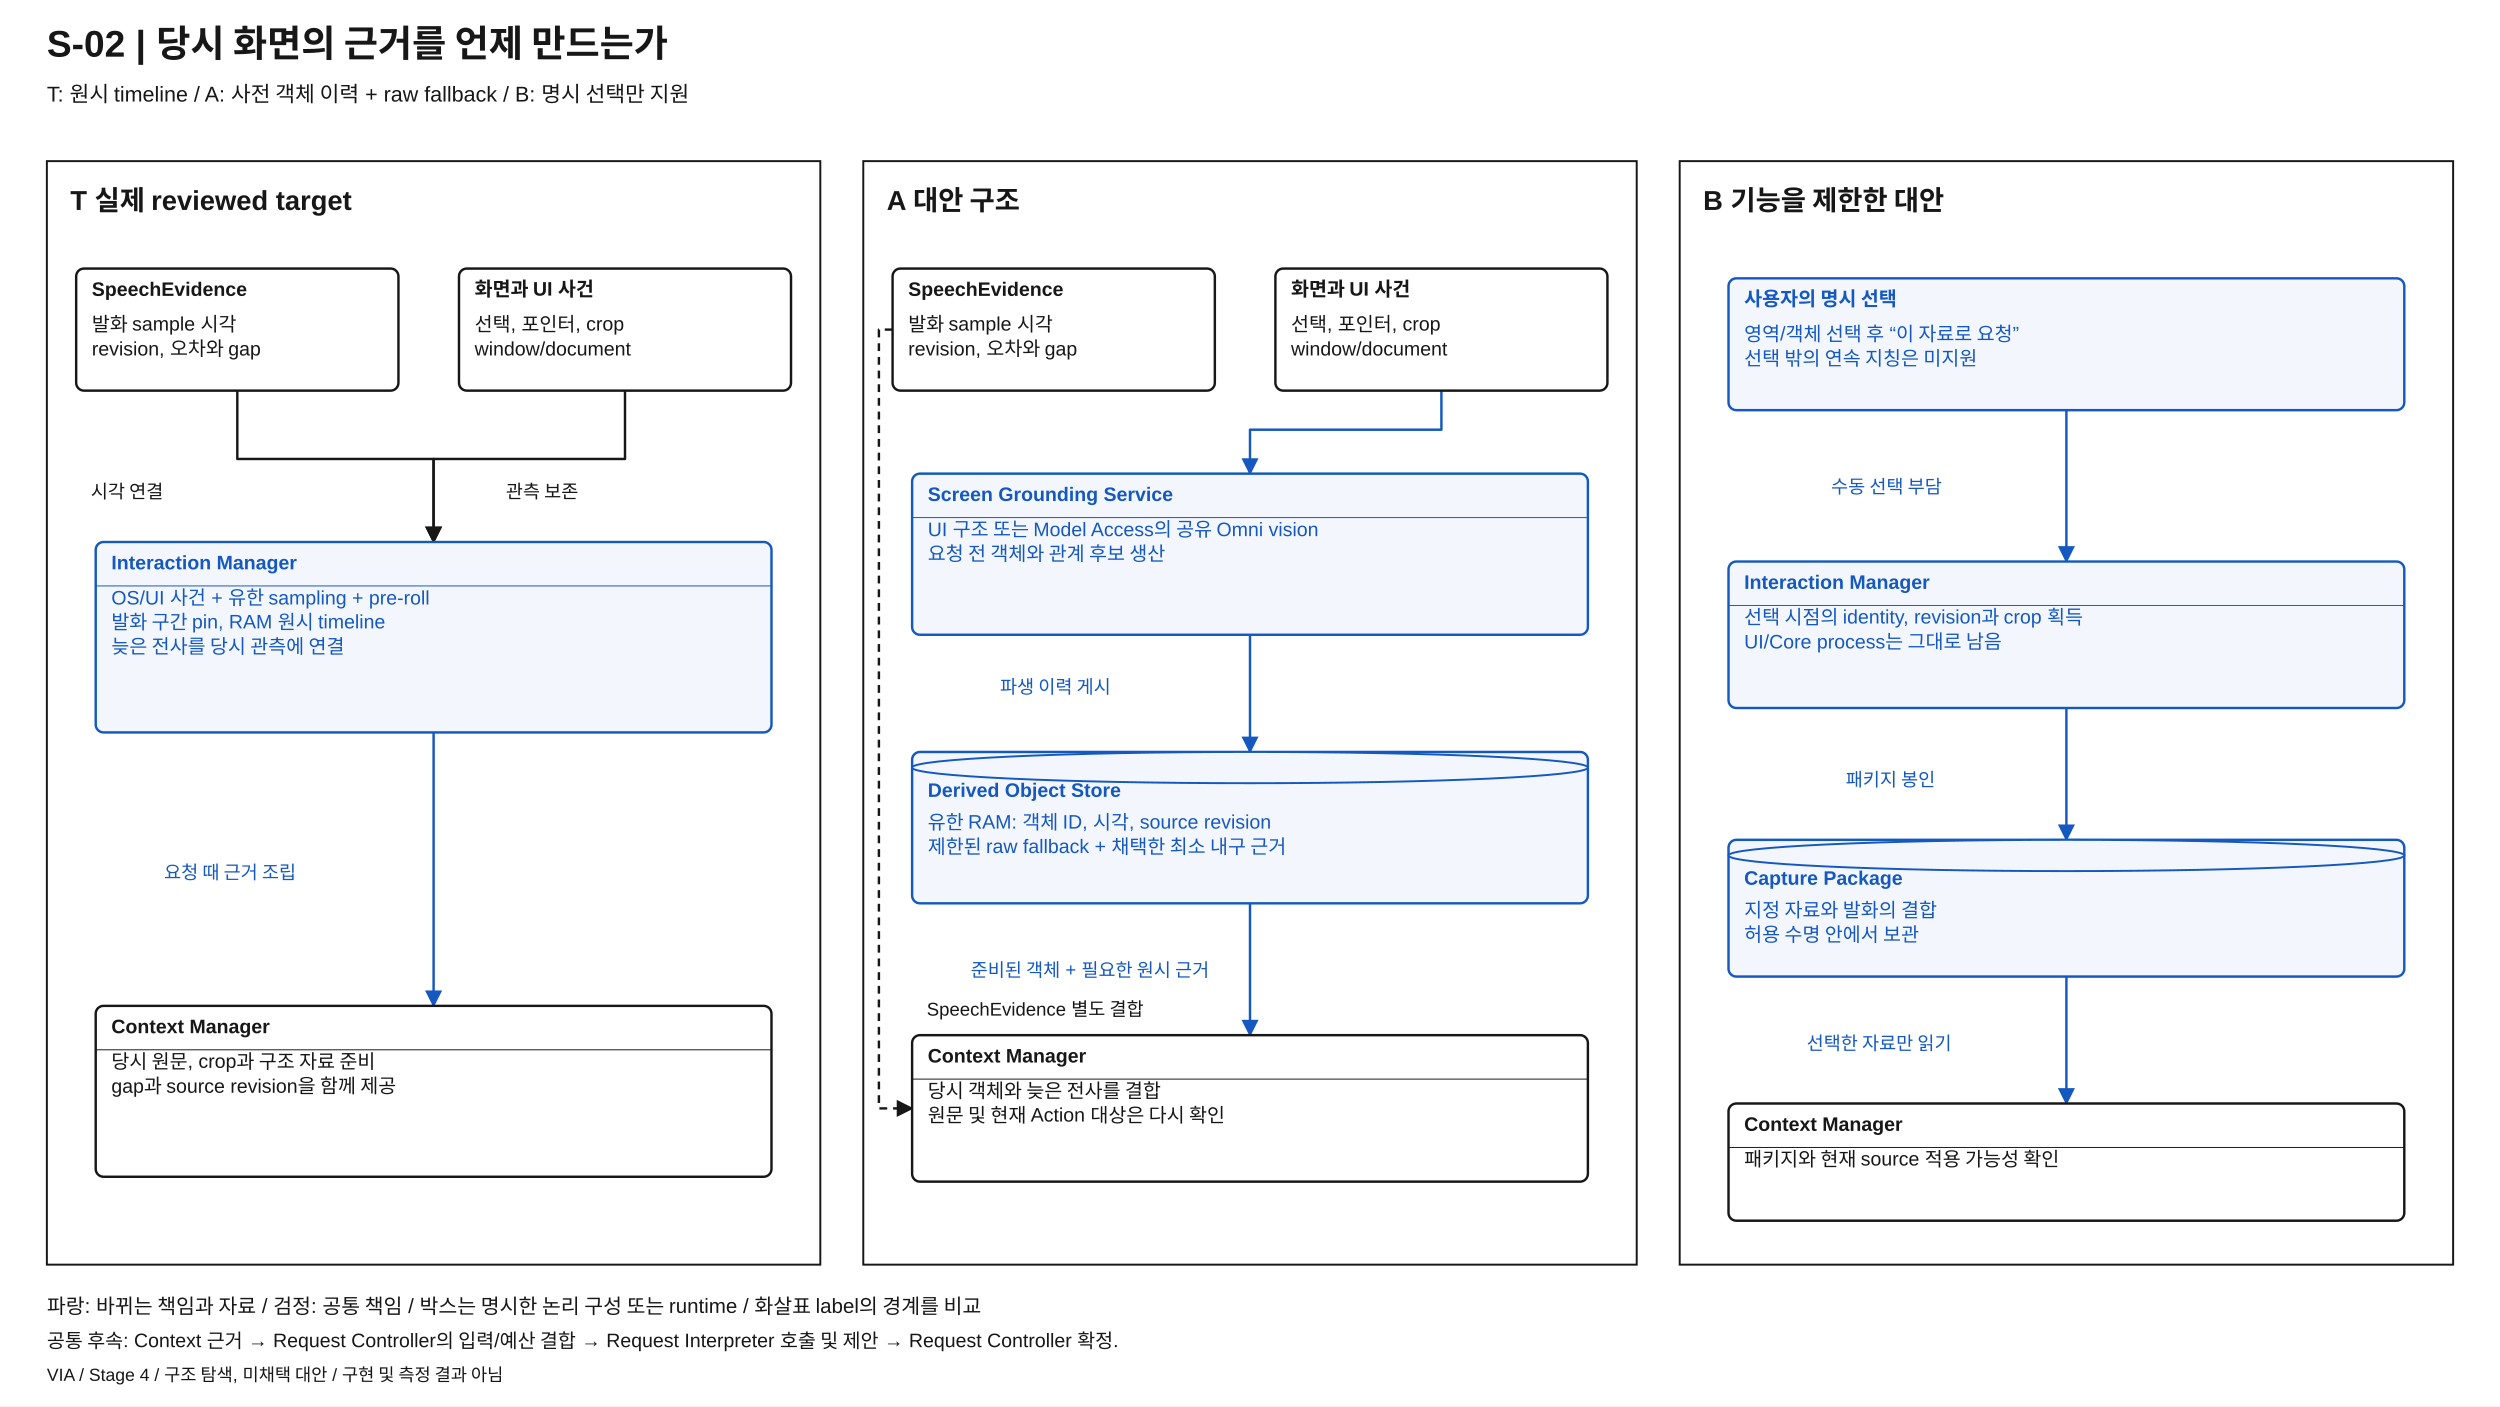
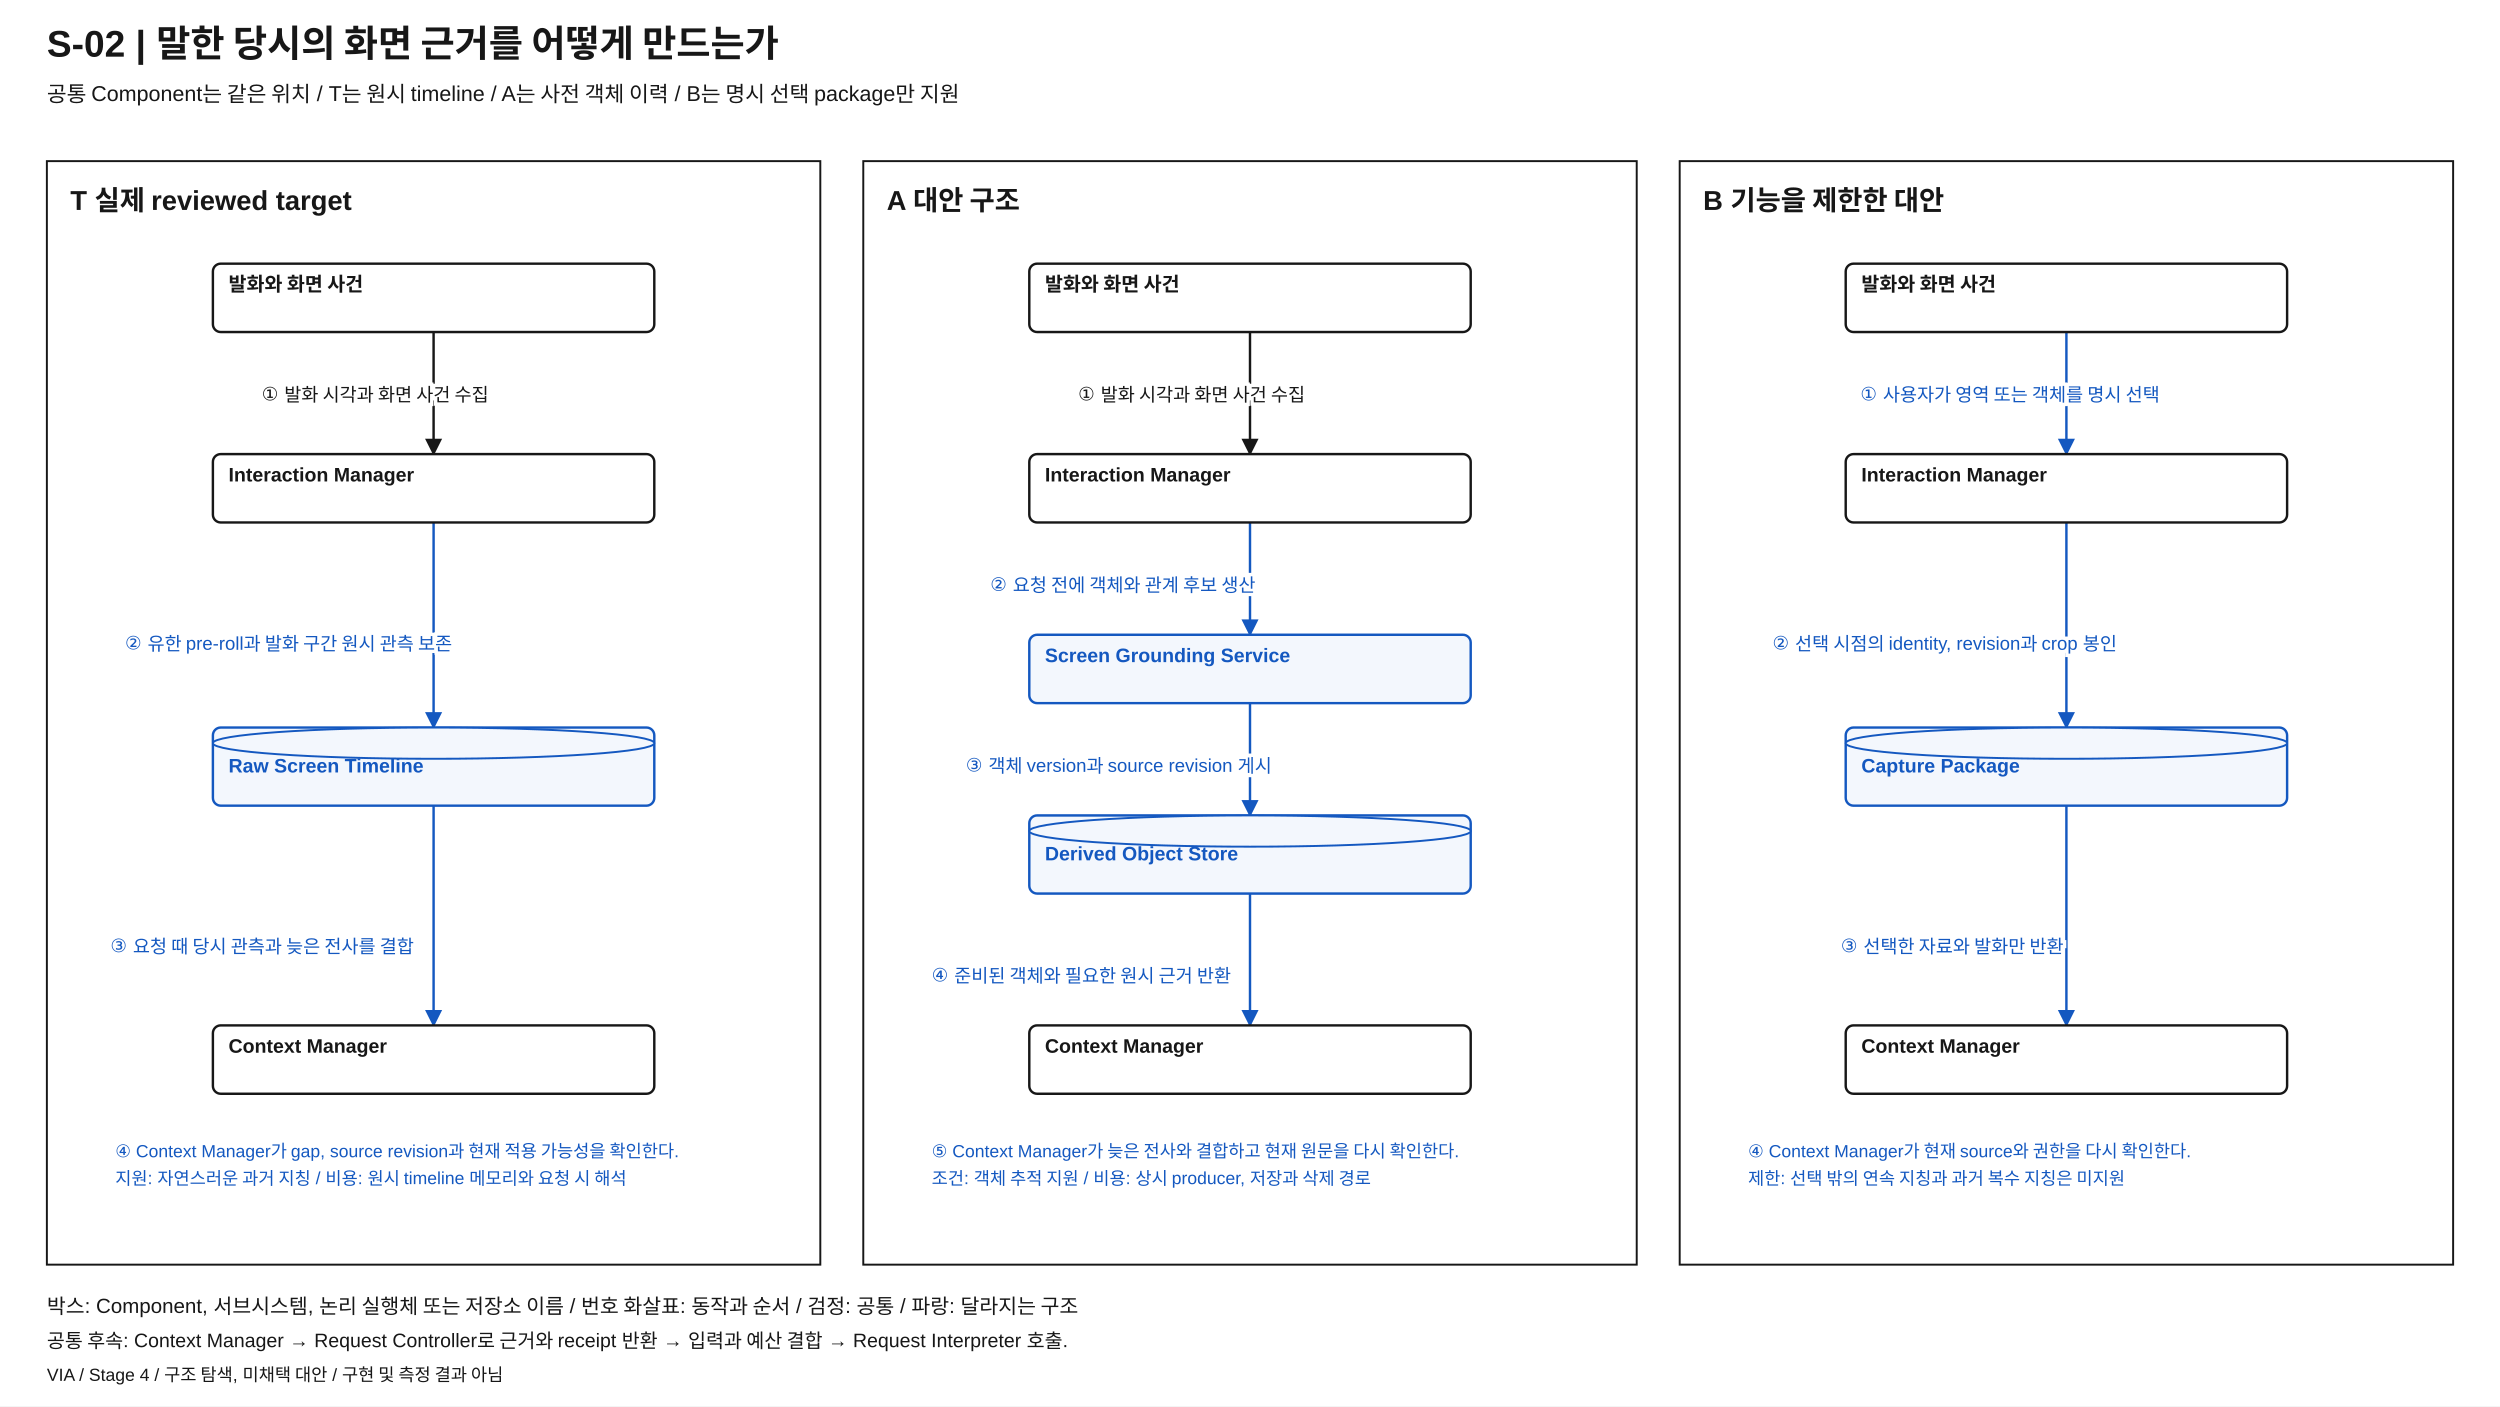
<svg xmlns="http://www.w3.org/2000/svg" width="2560" height="1440" viewBox="0 0 2560 1440" role="img" aria-labelledby="title desc">
  <defs>
    <marker id="k" viewBox="0 0 10 10" refX="9" refY="5" markerWidth="7" markerHeight="7" orient="auto">
      <path d="M0 0L10 5L0 10Z" fill="#171717" />
    </marker>
    <marker id="b" viewBox="0 0 10 10" refX="9" refY="5" markerWidth="7" markerHeight="7" orient="auto">
      <path d="M0 0L10 5L0 10Z" fill="#1458C0" />
    </marker>
  </defs>
  <rect width="2560" height="1440" fill="white" />
  <g font-family="Arial, Apple SD Gothic Neo, Malgun Gothic, sans-serif">
    <g id="panel0">
      <rect x="48" y="165" width="792" height="1130" rx="0" fill="#FFFFFF" stroke="#171717" stroke-width="2" />
    </g>
    <g id="panel1">
      <rect x="884" y="165" width="792" height="1130" rx="0" fill="#FFFFFF" stroke="#171717" stroke-width="2" />
    </g>
    <g id="panel2">
      <rect x="1720" y="165" width="792" height="1130" rx="0" fill="#FFFFFF" stroke="#171717" stroke-width="2" />
    </g>
-     <polyline id="0-edge-audio" points="243.0,400 243,470 444,470 444.0,555" fill="none" stroke="#171717" stroke-width="2.5" stroke-linejoin="round" marker-end="url(#k)" />
-     <polyline id="0-edge-screen" points="640.0,400 640,470 444,470 444.0,555" fill="none" stroke="#171717" stroke-width="2.5" stroke-linejoin="round" marker-end="url(#k)" />
-     <polyline id="0-edge-context" points="444.0,750 444.0,1030" fill="none" stroke="#1458C0" stroke-width="2.5" stroke-linejoin="round" marker-end="url(#b)" />
-     <polyline id="1-edge-produce" points="1476.0,400 1476,440 1280,440 1280.0,485" fill="none" stroke="#1458C0" stroke-width="2.5" stroke-linejoin="round" marker-end="url(#b)" />
-     <polyline id="1-edge-materialize" points="1280.0,650 1280.0,770" fill="none" stroke="#1458C0" stroke-width="2.5" stroke-linejoin="round" marker-end="url(#b)" />
-     <polyline id="1-edge-read" points="1280.0,925 1280.0,1060" fill="none" stroke="#1458C0" stroke-width="2.5" stroke-linejoin="round" marker-end="url(#b)" />
-     <polyline id="1-edge-timing" points="914,337.5 900,337.5 900,1135 934,1135.0" fill="none" stroke="#171717" stroke-width="2.5" stroke-linejoin="round" marker-end="url(#k)" stroke-dasharray="8 6" />
-     <polyline id="2-edge-choose" points="2116.0,420 2116.0,575" fill="none" stroke="#1458C0" stroke-width="2.5" stroke-linejoin="round" marker-end="url(#b)" />
-     <polyline id="2-edge-seal" points="2116.0,725 2116.0,860" fill="none" stroke="#1458C0" stroke-width="2.5" stroke-linejoin="round" marker-end="url(#b)" />
-     <polyline id="2-edge-read" points="2116.0,1000 2116.0,1130" fill="none" stroke="#1458C0" stroke-width="2.5" stroke-linejoin="round" marker-end="url(#b)" />
-     <g id="0-speech">
-       <rect x="78" y="275" width="330" height="125" rx="8" fill="#FFFFFF" stroke="#171717" stroke-width="2.5" />
-       <text x="94" y="303" font-size="20" font-weight="700" fill="#171717">SpeechEvidence</text>
-       <text x="94" y="339" font-size="20" fill="#171717">발화 sample 시각</text>
-       <text x="94" y="364" font-size="20" fill="#171717">revision, 오차와 gap</text>
-     </g>
-     <g id="0-screen">
-       <rect x="470" y="275" width="340" height="125" rx="8" fill="#FFFFFF" stroke="#171717" stroke-width="2.5" />
-       <text x="486" y="303" font-size="20" font-weight="700" fill="#171717">화면과 UI 사건</text>
-       <text x="486" y="339" font-size="20" fill="#171717">선택, 포인터, crop</text>
-       <text x="486" y="364" font-size="20" fill="#171717">window/document</text>
+     <polyline id="0-edge-capture" points="444.0,340 444.0,465" fill="none" stroke="#171717" stroke-width="2.5" stroke-linejoin="round" marker-end="url(#k)" />
+     <polyline id="0-edge-keep" points="444.0,535 444.0,745" fill="none" stroke="#1458C0" stroke-width="2.5" stroke-linejoin="round" marker-end="url(#b)" />
+     <polyline id="0-edge-read" points="444.0,825 444.0,1050" fill="none" stroke="#1458C0" stroke-width="2.5" stroke-linejoin="round" marker-end="url(#b)" />
+     <polyline id="1-edge-capture" points="1280.0,340 1280.0,465" fill="none" stroke="#171717" stroke-width="2.5" stroke-linejoin="round" marker-end="url(#k)" />
+     <polyline id="1-edge-derive" points="1280.0,535 1280.0,650" fill="none" stroke="#1458C0" stroke-width="2.5" stroke-linejoin="round" marker-end="url(#b)" />
+     <polyline id="1-edge-publish" points="1280.0,720 1280.0,835" fill="none" stroke="#1458C0" stroke-width="2.5" stroke-linejoin="round" marker-end="url(#b)" />
+     <polyline id="1-edge-read" points="1280.0,915 1280.0,1050" fill="none" stroke="#1458C0" stroke-width="2.5" stroke-linejoin="round" marker-end="url(#b)" />
+     <polyline id="2-edge-select" points="2116.0,340 2116.0,465" fill="none" stroke="#1458C0" stroke-width="2.5" stroke-linejoin="round" marker-end="url(#b)" />
+     <polyline id="2-edge-seal" points="2116.0,535 2116.0,745" fill="none" stroke="#1458C0" stroke-width="2.5" stroke-linejoin="round" marker-end="url(#b)" />
+     <polyline id="2-edge-read" points="2116.0,825 2116.0,1050" fill="none" stroke="#1458C0" stroke-width="2.5" stroke-linejoin="round" marker-end="url(#b)" />
+     <g id="0-events">
+       <rect x="218" y="270" width="452" height="70" rx="8" fill="#FFFFFF" stroke="#171717" stroke-width="2.5" />
+       <text x="234" y="298" font-size="20" font-weight="700" fill="#171717">발화와 화면 사건</text>
    </g>
    <g id="0-im">
-       <rect x="98" y="555" width="692" height="195" rx="8" fill="#F3F7FD" stroke="#1458C0" stroke-width="2.5" />
-       <text x="114" y="583" font-size="20" font-weight="700" fill="#1458C0">Interaction Manager</text>
-       <path d="M98 600H790" stroke="#1458C0" fill="none" />
-       <text x="114" y="619" font-size="20" fill="#1458C0">OS/UI 사건 + 유한 sampling + pre-roll</text>
-       <text x="114" y="644" font-size="20" fill="#1458C0">발화 구간 pin, RAM 원시 timeline</text>
-       <text x="114" y="669" font-size="20" fill="#1458C0">늦은 전사를 당시 관측에 연결</text>
+       <rect x="218" y="465" width="452" height="70" rx="8" fill="#FFFFFF" stroke="#171717" stroke-width="2.5" />
+       <text x="234" y="493" font-size="20" font-weight="700" fill="#171717">Interaction Manager</text>
    </g>
    <g id="0-cm">
-       <rect x="98" y="1030" width="692" height="175" rx="8" fill="#FFFFFF" stroke="#171717" stroke-width="2.5" />
-       <text x="114" y="1058" font-size="20" font-weight="700" fill="#171717">Context Manager</text>
-       <path d="M98 1075H790" stroke="#171717" fill="none" />
-       <text x="114" y="1094" font-size="20" fill="#171717">당시 원문, crop과 구조 자료 준비</text>
-       <text x="114" y="1119" font-size="20" fill="#171717">gap과 source revision을 함께 제공</text>
+       <rect x="218" y="1050" width="452" height="70" rx="8" fill="#FFFFFF" stroke="#171717" stroke-width="2.5" />
+       <text x="234" y="1078" font-size="20" font-weight="700" fill="#171717">Context Manager</text>
    </g>
-     <g id="1-speech">
-       <rect x="914" y="275" width="330" height="125" rx="8" fill="#FFFFFF" stroke="#171717" stroke-width="2.5" />
-       <text x="930" y="303" font-size="20" font-weight="700" fill="#171717">SpeechEvidence</text>
-       <text x="930" y="339" font-size="20" fill="#171717">발화 sample 시각</text>
-       <text x="930" y="364" font-size="20" fill="#171717">revision, 오차와 gap</text>
+     <g id="0-evidence">
+       <rect x="218" y="745" width="452" height="80" rx="8" fill="#F3F7FD" stroke="#1458C0" stroke-width="2.5" />
+       <ellipse cx="444.0" cy="761" rx="226.0" ry="16" fill="#F3F7FD" stroke="#1458C0" stroke-width="2" />
+       <text x="234" y="791" font-size="20" font-weight="700" fill="#1458C0">Raw Screen Timeline</text>
    </g>
-     <g id="1-screen">
-       <rect x="1306" y="275" width="340" height="125" rx="8" fill="#FFFFFF" stroke="#171717" stroke-width="2.5" />
-       <text x="1322" y="303" font-size="20" font-weight="700" fill="#171717">화면과 UI 사건</text>
-       <text x="1322" y="339" font-size="20" fill="#171717">선택, 포인터, crop</text>
-       <text x="1322" y="364" font-size="20" fill="#171717">window/document</text>
+     <g id="1-events">
+       <rect x="1054" y="270" width="452" height="70" rx="8" fill="#FFFFFF" stroke="#171717" stroke-width="2.5" />
+       <text x="1070" y="298" font-size="20" font-weight="700" fill="#171717">발화와 화면 사건</text>
+     </g>
+     <g id="1-im">
+       <rect x="1054" y="465" width="452" height="70" rx="8" fill="#FFFFFF" stroke="#171717" stroke-width="2.5" />
+       <text x="1070" y="493" font-size="20" font-weight="700" fill="#171717">Interaction Manager</text>
+     </g>
+     <g id="1-cm">
+       <rect x="1054" y="1050" width="452" height="70" rx="8" fill="#FFFFFF" stroke="#171717" stroke-width="2.5" />
+       <text x="1070" y="1078" font-size="20" font-weight="700" fill="#171717">Context Manager</text>
    </g>
    <g id="1-ground">
-       <rect x="934" y="485" width="692" height="165" rx="8" fill="#F3F7FD" stroke="#1458C0" stroke-width="2.5" />
-       <text x="950" y="513" font-size="20" font-weight="700" fill="#1458C0">Screen Grounding Service</text>
-       <path d="M934 530H1626" stroke="#1458C0" fill="none" />
-       <text x="950" y="549" font-size="20" fill="#1458C0">UI 구조 또는 Model Access의 공유 Omni vision</text>
-       <text x="950" y="574" font-size="20" fill="#1458C0">요청 전 객체와 관계 후보 생산</text>
+       <rect x="1054" y="650" width="452" height="70" rx="8" fill="#F3F7FD" stroke="#1458C0" stroke-width="2.5" />
+       <text x="1070" y="678" font-size="20" font-weight="700" fill="#1458C0">Screen Grounding Service</text>
    </g>
    <g id="1-store">
-       <rect x="934" y="770" width="692" height="155" rx="8" fill="#F3F7FD" stroke="#1458C0" stroke-width="2.5" />
-       <ellipse cx="1280.0" cy="786" rx="346.0" ry="16" fill="#F3F7FD" stroke="#1458C0" stroke-width="2" />
-       <text x="950" y="816" font-size="20" font-weight="700" fill="#1458C0">Derived Object Store</text>
-       <text x="950" y="849" font-size="20" fill="#1458C0">유한 RAM: 객체 ID, 시각, source revision</text>
-       <text x="950" y="874" font-size="20" fill="#1458C0">제한된 raw fallback + 채택한 최소 내구 근거</text>
+       <rect x="1054" y="835" width="452" height="80" rx="8" fill="#F3F7FD" stroke="#1458C0" stroke-width="2.5" />
+       <ellipse cx="1280.0" cy="851" rx="226.0" ry="16" fill="#F3F7FD" stroke="#1458C0" stroke-width="2" />
+       <text x="1070" y="881" font-size="20" font-weight="700" fill="#1458C0">Derived Object Store</text>
    </g>
-     <g id="1-cm">
-       <rect x="934" y="1060" width="692" height="150" rx="8" fill="#FFFFFF" stroke="#171717" stroke-width="2.5" />
-       <text x="950" y="1088" font-size="20" font-weight="700" fill="#171717">Context Manager</text>
-       <path d="M934 1105H1626" stroke="#171717" fill="none" />
-       <text x="950" y="1124" font-size="20" fill="#171717">당시 객체와 늦은 전사를 결합</text>
-       <text x="950" y="1149" font-size="20" fill="#171717">원문 및 현재 Action 대상은 다시 확인</text>
+     <g id="2-events">
+       <rect x="1890" y="270" width="452" height="70" rx="8" fill="#FFFFFF" stroke="#171717" stroke-width="2.5" />
+       <text x="1906" y="298" font-size="20" font-weight="700" fill="#171717">발화와 화면 사건</text>
    </g>
-     <g id="2-select">
-       <rect x="1770" y="285" width="692" height="135" rx="8" fill="#F3F7FD" stroke="#1458C0" stroke-width="2.5" />
-       <text x="1786" y="313" font-size="20" font-weight="700" fill="#1458C0">사용자의 명시 선택</text>
-       <text x="1786" y="349" font-size="20" fill="#1458C0">영역/객체 선택 후 “이 자료로 요청”</text>
-       <text x="1786" y="374" font-size="20" fill="#1458C0">선택 밖의 연속 지칭은 미지원</text>
+     <g id="2-im">
+       <rect x="1890" y="465" width="452" height="70" rx="8" fill="#FFFFFF" stroke="#171717" stroke-width="2.5" />
+       <text x="1906" y="493" font-size="20" font-weight="700" fill="#171717">Interaction Manager</text>
    </g>
-     <g id="2-capture">
-       <rect x="1770" y="575" width="692" height="150" rx="8" fill="#F3F7FD" stroke="#1458C0" stroke-width="2.5" />
-       <text x="1786" y="603" font-size="20" font-weight="700" fill="#1458C0">Interaction Manager</text>
-       <path d="M1770 620H2462" stroke="#1458C0" fill="none" />
-       <text x="1786" y="639" font-size="20" fill="#1458C0">선택 시점의 identity, revision과 crop 획득</text>
-       <text x="1786" y="664" font-size="20" fill="#1458C0">UI/Core process는 그대로 남음</text>
+     <g id="2-cm">
+       <rect x="1890" y="1050" width="452" height="70" rx="8" fill="#FFFFFF" stroke="#171717" stroke-width="2.5" />
+       <text x="1906" y="1078" font-size="20" font-weight="700" fill="#171717">Context Manager</text>
    </g>
    <g id="2-package">
-       <rect x="1770" y="860" width="692" height="140" rx="8" fill="#F3F7FD" stroke="#1458C0" stroke-width="2.5" />
-       <ellipse cx="2116.0" cy="876" rx="346.0" ry="16" fill="#F3F7FD" stroke="#1458C0" stroke-width="2" />
-       <text x="1786" y="906" font-size="20" font-weight="700" fill="#1458C0">Capture Package</text>
-       <text x="1786" y="939" font-size="20" fill="#1458C0">지정 자료와 발화의 결합</text>
-       <text x="1786" y="964" font-size="20" fill="#1458C0">허용 수명 안에서 보관</text>
+       <rect x="1890" y="745" width="452" height="80" rx="8" fill="#F3F7FD" stroke="#1458C0" stroke-width="2.5" />
+       <ellipse cx="2116.0" cy="761" rx="226.0" ry="16" fill="#F3F7FD" stroke="#1458C0" stroke-width="2" />
+       <text x="1906" y="791" font-size="20" font-weight="700" fill="#1458C0">Capture Package</text>
    </g>
-     <g id="2-cm">
-       <rect x="1770" y="1130" width="692" height="120" rx="8" fill="#FFFFFF" stroke="#171717" stroke-width="2.5" />
-       <text x="1786" y="1158" font-size="20" font-weight="700" fill="#171717">Context Manager</text>
-       <path d="M1770 1175H2462" stroke="#171717" fill="none" />
-       <text x="1786" y="1194" font-size="20" fill="#171717">패키지와 현재 source 적용 가능성 확인</text>
-     </g>
-     <text x="93" y="510" font-size="19" fill="#171717" stroke="white" stroke-width="7" paint-order="stroke">시각 연결</text>
-     <text x="518" y="510" font-size="19" fill="#171717" stroke="white" stroke-width="7" paint-order="stroke">관측 보존</text>
-     <text x="168" y="900" font-size="19" fill="#1458C0" stroke="white" stroke-width="7" paint-order="stroke">요청 때 근거 조립</text>
-     <text x="1024" y="710" font-size="19" fill="#1458C0" stroke="white" stroke-width="7" paint-order="stroke">파생 이력 게시</text>
-     <text x="994" y="1000" font-size="19" fill="#1458C0" stroke="white" stroke-width="7" paint-order="stroke">준비된 객체 + 필요한 원시 근거</text>
-     <text x="949" y="1040" font-size="19" fill="#171717" stroke="white" stroke-width="7" paint-order="stroke">SpeechEvidence 별도 결합</text>
-     <text x="1875" y="505" font-size="19" fill="#1458C0" stroke="white" stroke-width="7" paint-order="stroke">수동 선택 부담</text>
-     <text x="1890" y="805" font-size="19" fill="#1458C0" stroke="white" stroke-width="7" paint-order="stroke">패키지 봉인</text>
-     <text x="1850" y="1075" font-size="19" fill="#1458C0" stroke="white" stroke-width="7" paint-order="stroke">선택한 자료만 읽기</text>
-     <text x="48" y="58" font-size="38" font-weight="700" fill="#171717">S-02  |  당시 화면의 근거를 언제 만드는가</text>
-     <text x="48" y="104" font-size="22" font-weight="400" fill="#171717">T: 원시 timeline / A: 사전 객체 이력 + raw fallback / B: 명시 선택만 지원</text>
+     <text x="268" y="410" font-size="19" fill="#171717" stroke="white" stroke-width="7" paint-order="stroke">① 발화 시각과 화면 사건 수집</text>
+     <text x="128" y="665" font-size="19" fill="#1458C0" stroke="white" stroke-width="7" paint-order="stroke">② 유한 pre-roll과 발화 구간 원시 관측 보존</text>
+     <text x="113" y="975" font-size="19" fill="#1458C0" stroke="white" stroke-width="7" paint-order="stroke">③ 요청 때 당시 관측과 늦은 전사를 결합</text>
+     <text x="1104" y="410" font-size="19" fill="#171717" stroke="white" stroke-width="7" paint-order="stroke">① 발화 시각과 화면 사건 수집</text>
+     <text x="1014" y="605" font-size="19" fill="#1458C0" stroke="white" stroke-width="7" paint-order="stroke">② 요청 전에 객체와 관계 후보 생산</text>
+     <text x="989" y="790" font-size="19" fill="#1458C0" stroke="white" stroke-width="7" paint-order="stroke">③ 객체 version과 source revision 게시</text>
+     <text x="954" y="1005" font-size="19" fill="#1458C0" stroke="white" stroke-width="7" paint-order="stroke">④ 준비된 객체와 필요한 원시 근거 반환</text>
+     <text x="1905" y="410" font-size="19" fill="#1458C0" stroke="white" stroke-width="7" paint-order="stroke">① 사용자가 영역 또는 객체를 명시 선택</text>
+     <text x="1815" y="665" font-size="19" fill="#1458C0" stroke="white" stroke-width="7" paint-order="stroke">② 선택 시점의 identity, revision과 crop 봉인</text>
+     <text x="1885" y="975" font-size="19" fill="#1458C0" stroke="white" stroke-width="7" paint-order="stroke">③ 선택한 자료와 발화만 반환</text>
+     <text x="48" y="58" font-size="38" font-weight="700" fill="#171717">S-02  |  말한 당시의 화면 근거를 어떻게 만드는가</text>
+     <text x="48" y="104" font-size="22" font-weight="400" fill="#171717">공통 Component는 같은 위치 / T는 원시 timeline / A는 사전 객체 이력 / B는 명시 선택 package만 지원</text>
    <text x="48" y="1414" font-size="18" font-weight="400" fill="#171717">VIA / Stage 4 / 구조 탐색, 미채택 대안 / 구현 및 측정 결과 아님</text>
    <text x="72" y="215" font-size="28" font-weight="700" fill="#171717">T  실제 reviewed target</text>
    <text x="908" y="215" font-size="28" font-weight="700" fill="#171717">A  대안 구조</text>
    <text x="1744" y="215" font-size="28" font-weight="700" fill="#171717">B  기능을 제한한 대안</text>
-     <text x="48" y="1345" font-size="21" font-weight="400" fill="#171717">파랑: 바뀌는 책임과 자료 / 검정: 공통 책임 / 박스는 명시한 논리 구성 또는 runtime / 화살표 label의 경계를 비교</text>
-     <text x="48" y="1380" font-size="20" font-weight="400" fill="#171717">공통 후속: Context 근거 → Request Controller의 입력/예산 결합 → Request Interpreter 호출 및 제안 → Request Controller 확정.</text>
+     <text x="48" y="1345" font-size="21" font-weight="400" fill="#171717">박스: Component, 서브시스템, 논리 실행체 또는 저장소 이름 / 번호 화살표: 동작과 순서 / 검정: 공통 / 파랑: 달라지는 구조</text>
+     <text x="118" y="1185" font-size="18" font-weight="400" fill="#1458C0">④ Context Manager가 gap, source revision과 현재 적용 가능성을 확인한다.</text>
+     <text x="118" y="1213" font-size="18" font-weight="400" fill="#1458C0">지원: 자연스러운 과거 지칭 / 비용: 원시 timeline 메모리와 요청 시 해석</text>
+     <text x="954" y="1185" font-size="18" font-weight="400" fill="#1458C0">⑤ Context Manager가 늦은 전사와 결합하고 현재 원문을 다시 확인한다.</text>
+     <text x="954" y="1213" font-size="18" font-weight="400" fill="#1458C0">조건: 객체 추적 지원 / 비용: 상시 producer, 저장과 삭제 경로</text>
+     <text x="1790" y="1185" font-size="18" font-weight="400" fill="#1458C0">④ Context Manager가 현재 source와 권한을 다시 확인한다.</text>
+     <text x="1790" y="1213" font-size="18" font-weight="400" fill="#1458C0">제한: 선택 밖의 연속 지칭과 과거 복수 지칭은 미지원</text>
+     <text x="48" y="1380" font-size="20" font-weight="400" fill="#171717">공통 후속: Context Manager → Request Controller로 근거와 receipt 반환 → 입력과 예산 결합 → Request Interpreter 호출.</text>
  </g>
</svg>
